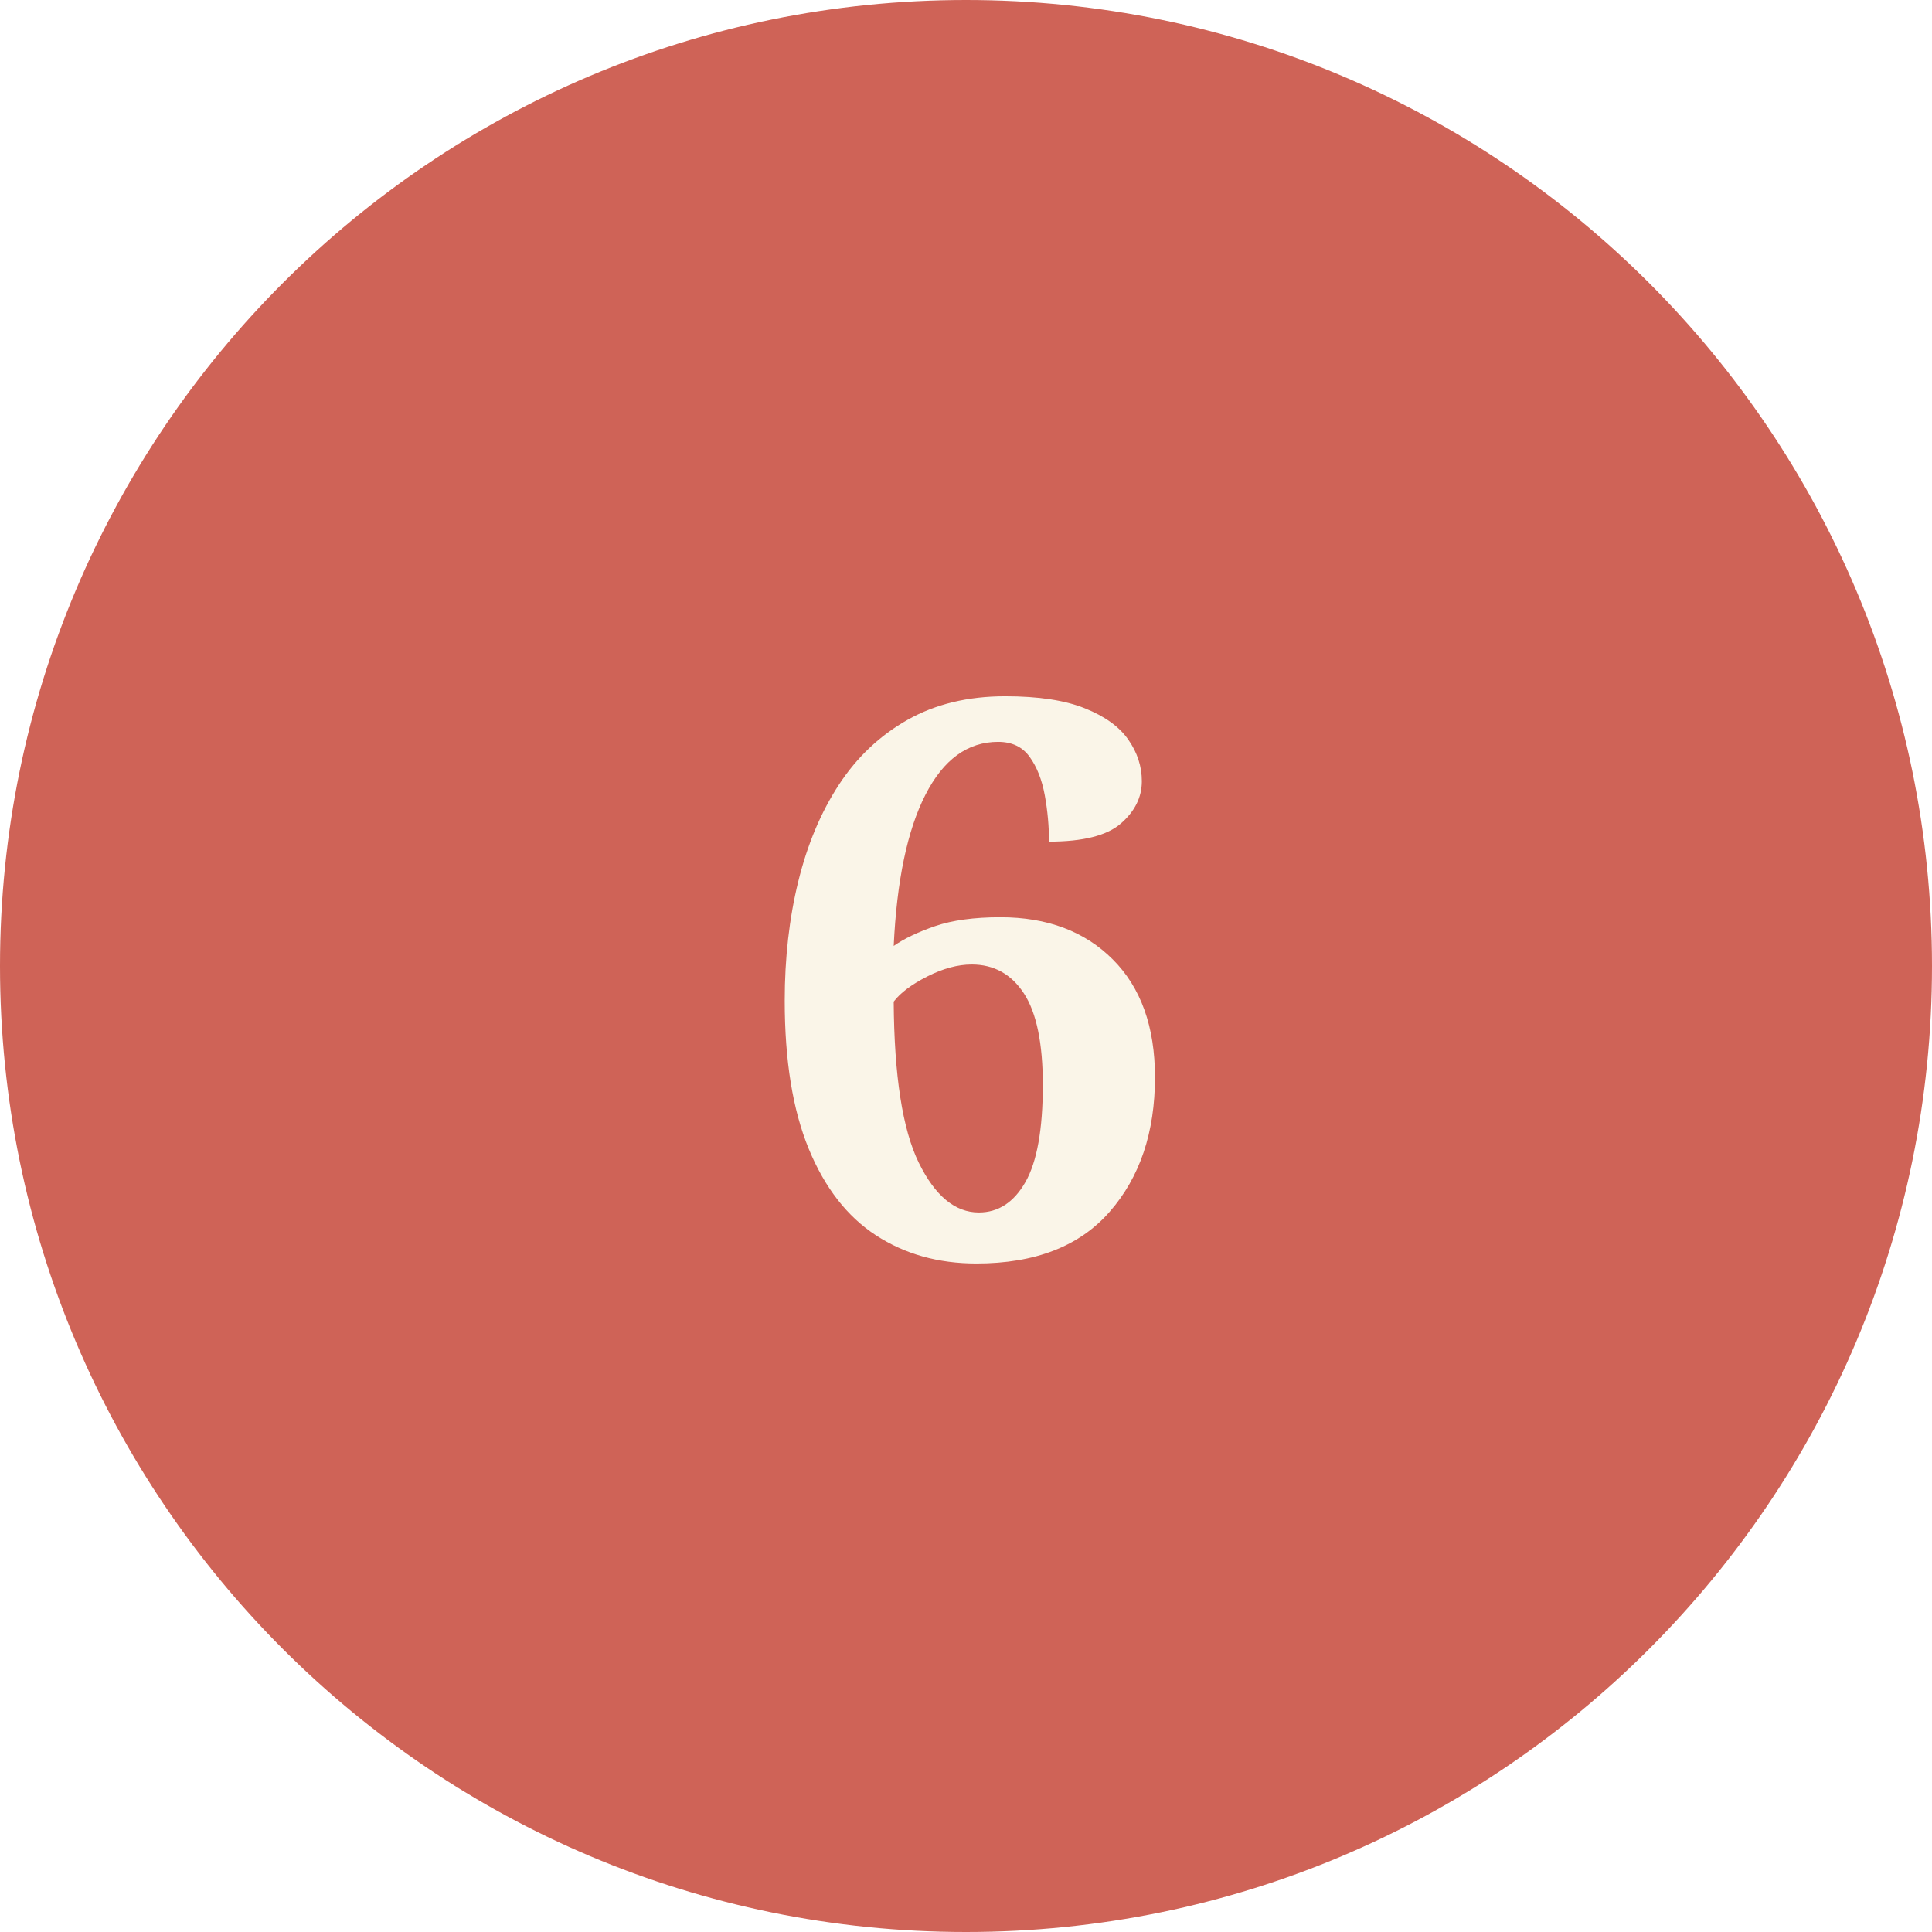
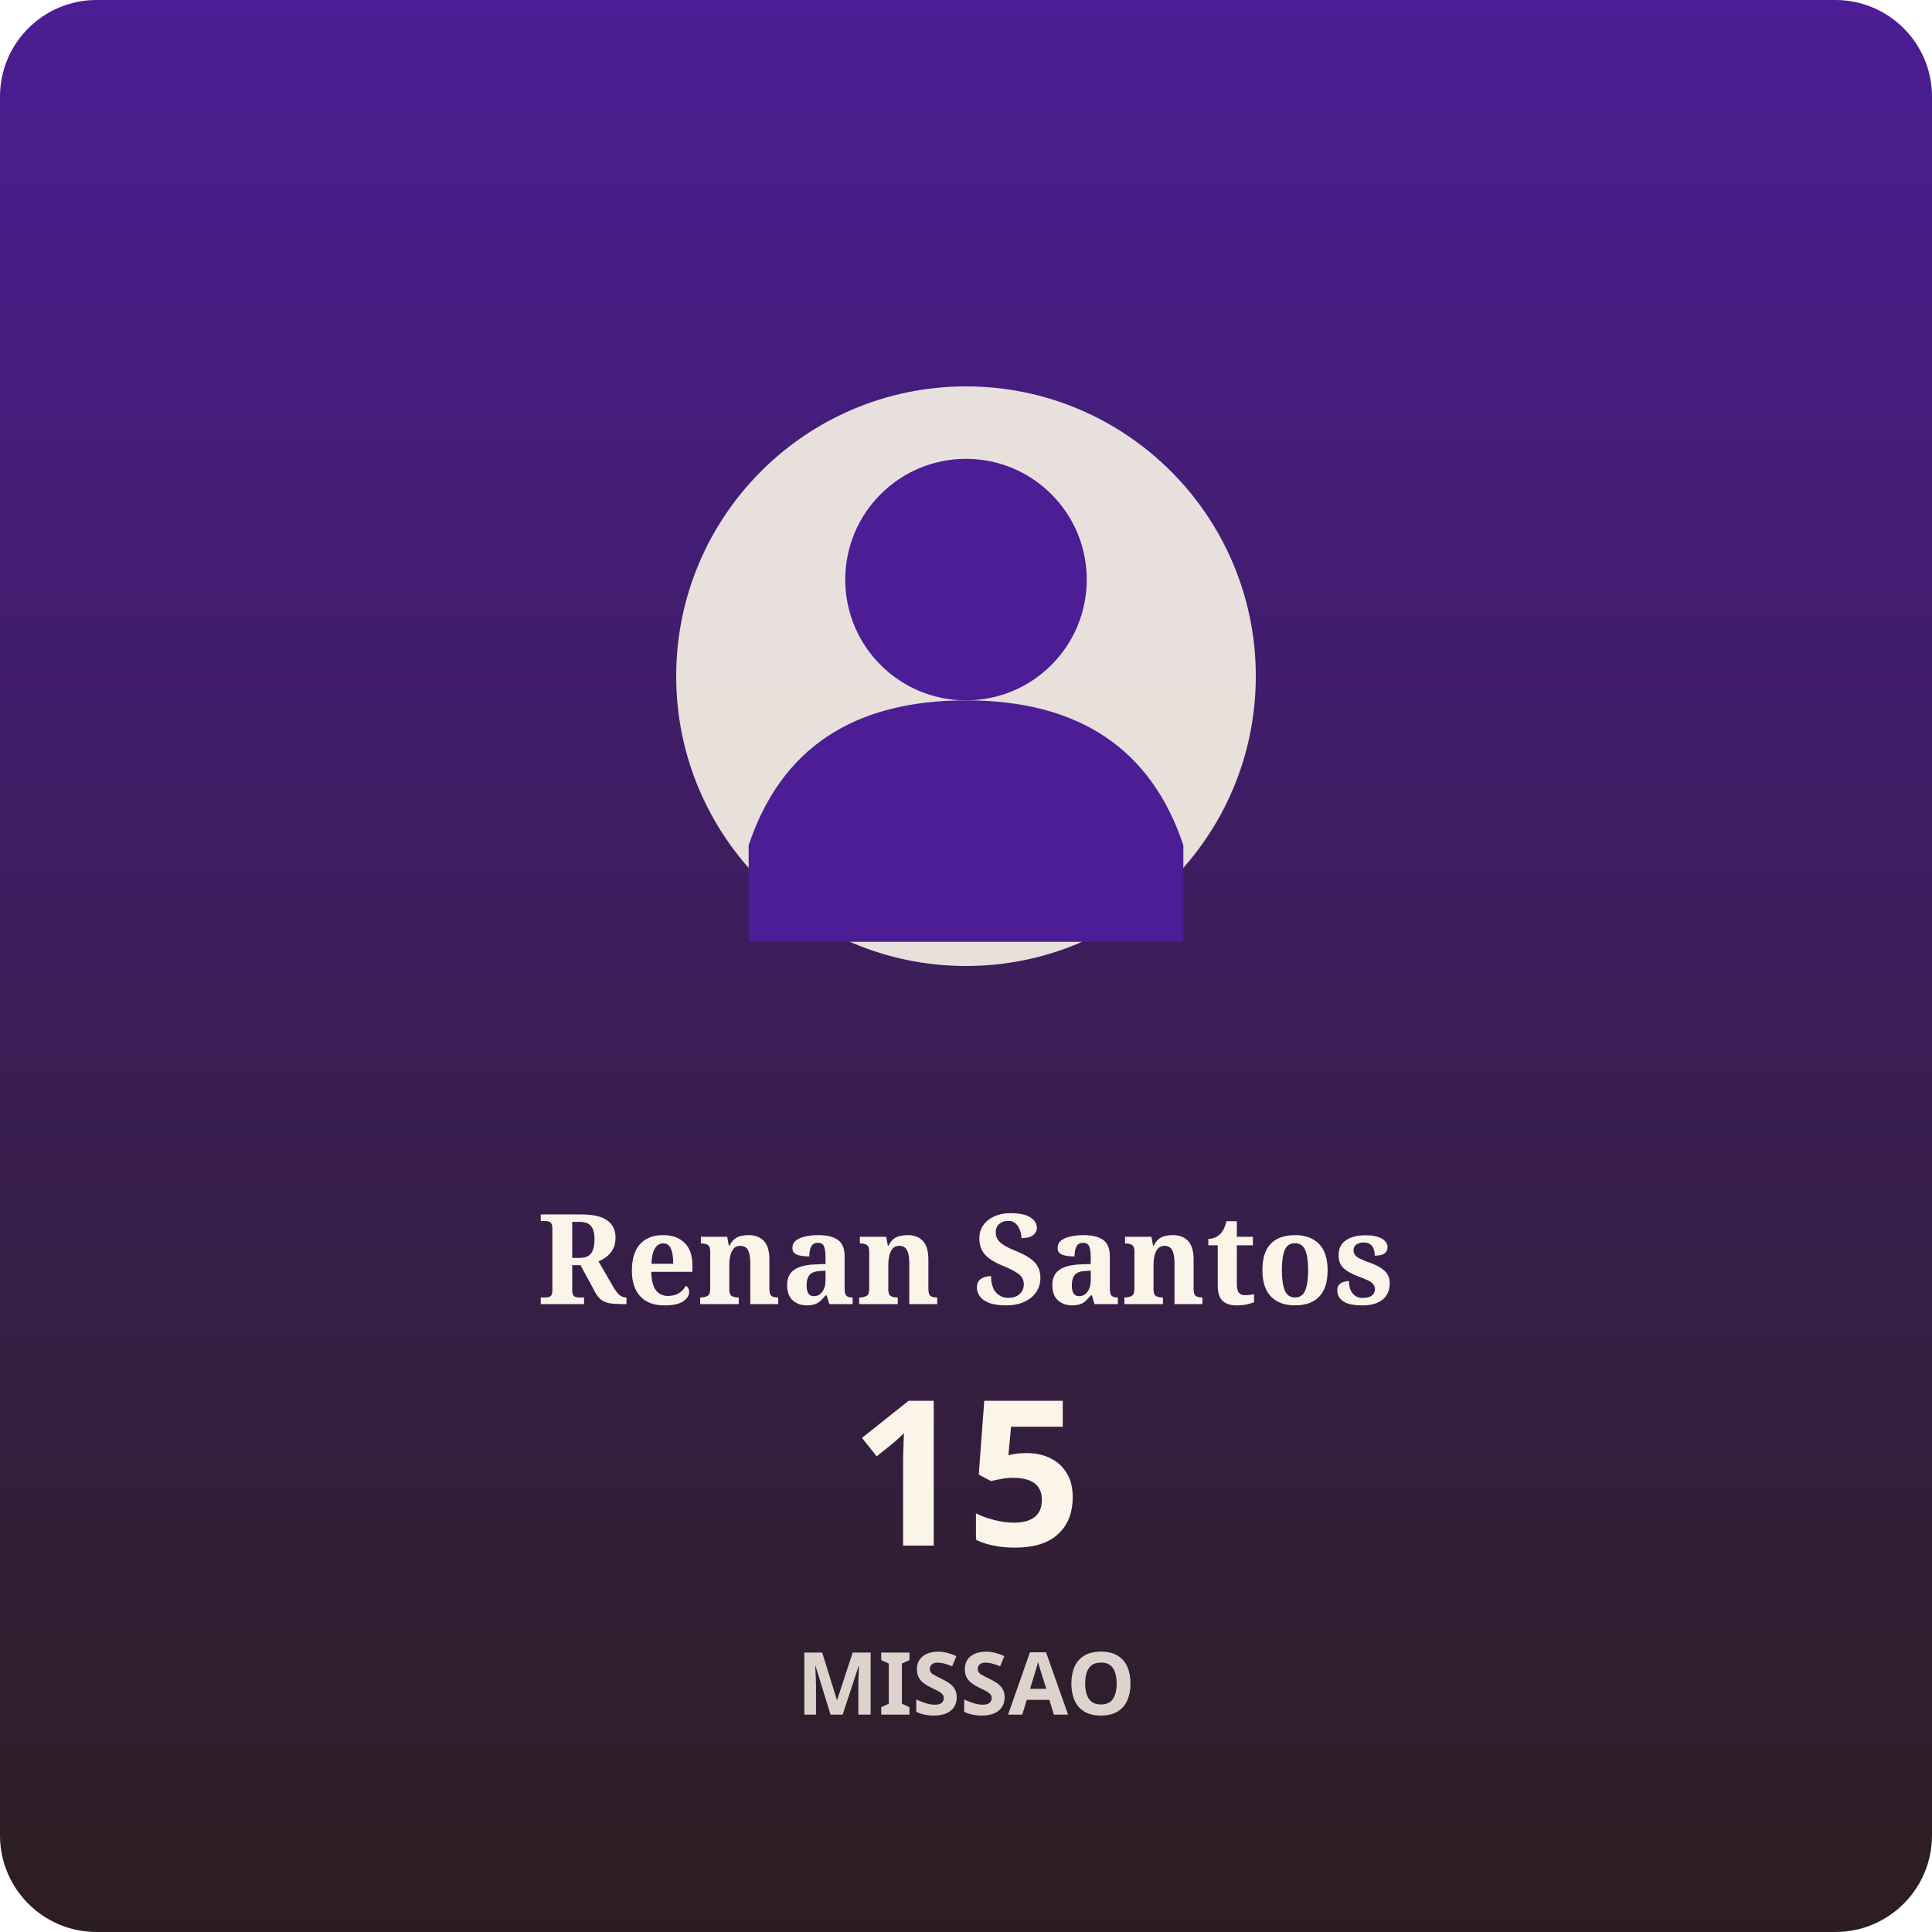
- <svg xmlns="http://www.w3.org/2000/svg" viewBox="0 0 200 200">
-   <rect width="200" height="200" rx="100" fill="#cf6357" />
-   <text x="100" y="130" text-anchor="middle" font-family="Georgia, serif" font-weight="900" font-size="80" fill="#faf5e8">6</text>
+ <svg xmlns="http://www.w3.org/2000/svg" viewBox="0 0 400 400" width="400" height="400">
+   <defs>
+     <linearGradient id="grad6" x1="0%" y1="0%" x2="0%" y2="100%">
+       <stop offset="0%" style="stop-color:#4c1d95;stop-opacity:1" />
+       <stop offset="100%" style="stop-color:#2c1e1f;stop-opacity:1" />
+     </linearGradient>
+   </defs>
+   <rect width="400" height="400" fill="url(#grad6)" rx="20" />
+   <circle cx="200" cy="140" r="60" fill="#faf5e8" opacity="0.9" />
+   <circle cx="200" cy="120" r="25" fill="#4c1d95" />
+   <path d="M 200 145 Q 165 145 155 175 L 155 195 L 245 195 L 245 175 Q 235 145 200 145 Z" fill="#4c1d95" />
+   <text x="200" y="270" text-anchor="middle" font-family="Georgia, serif" font-weight="900" font-size="26" fill="#faf5e8">Renan Santos</text>
+   <text x="200" y="320" text-anchor="middle" font-family="Segoe UI, sans-serif" font-weight="700" font-size="42" fill="#faf5e8">15</text>
+   <text x="200" y="355" text-anchor="middle" font-family="Segoe UI, sans-serif" font-weight="600" font-size="18" fill="#faf5e8" opacity="0.85">MISSAO</text>
</svg>
